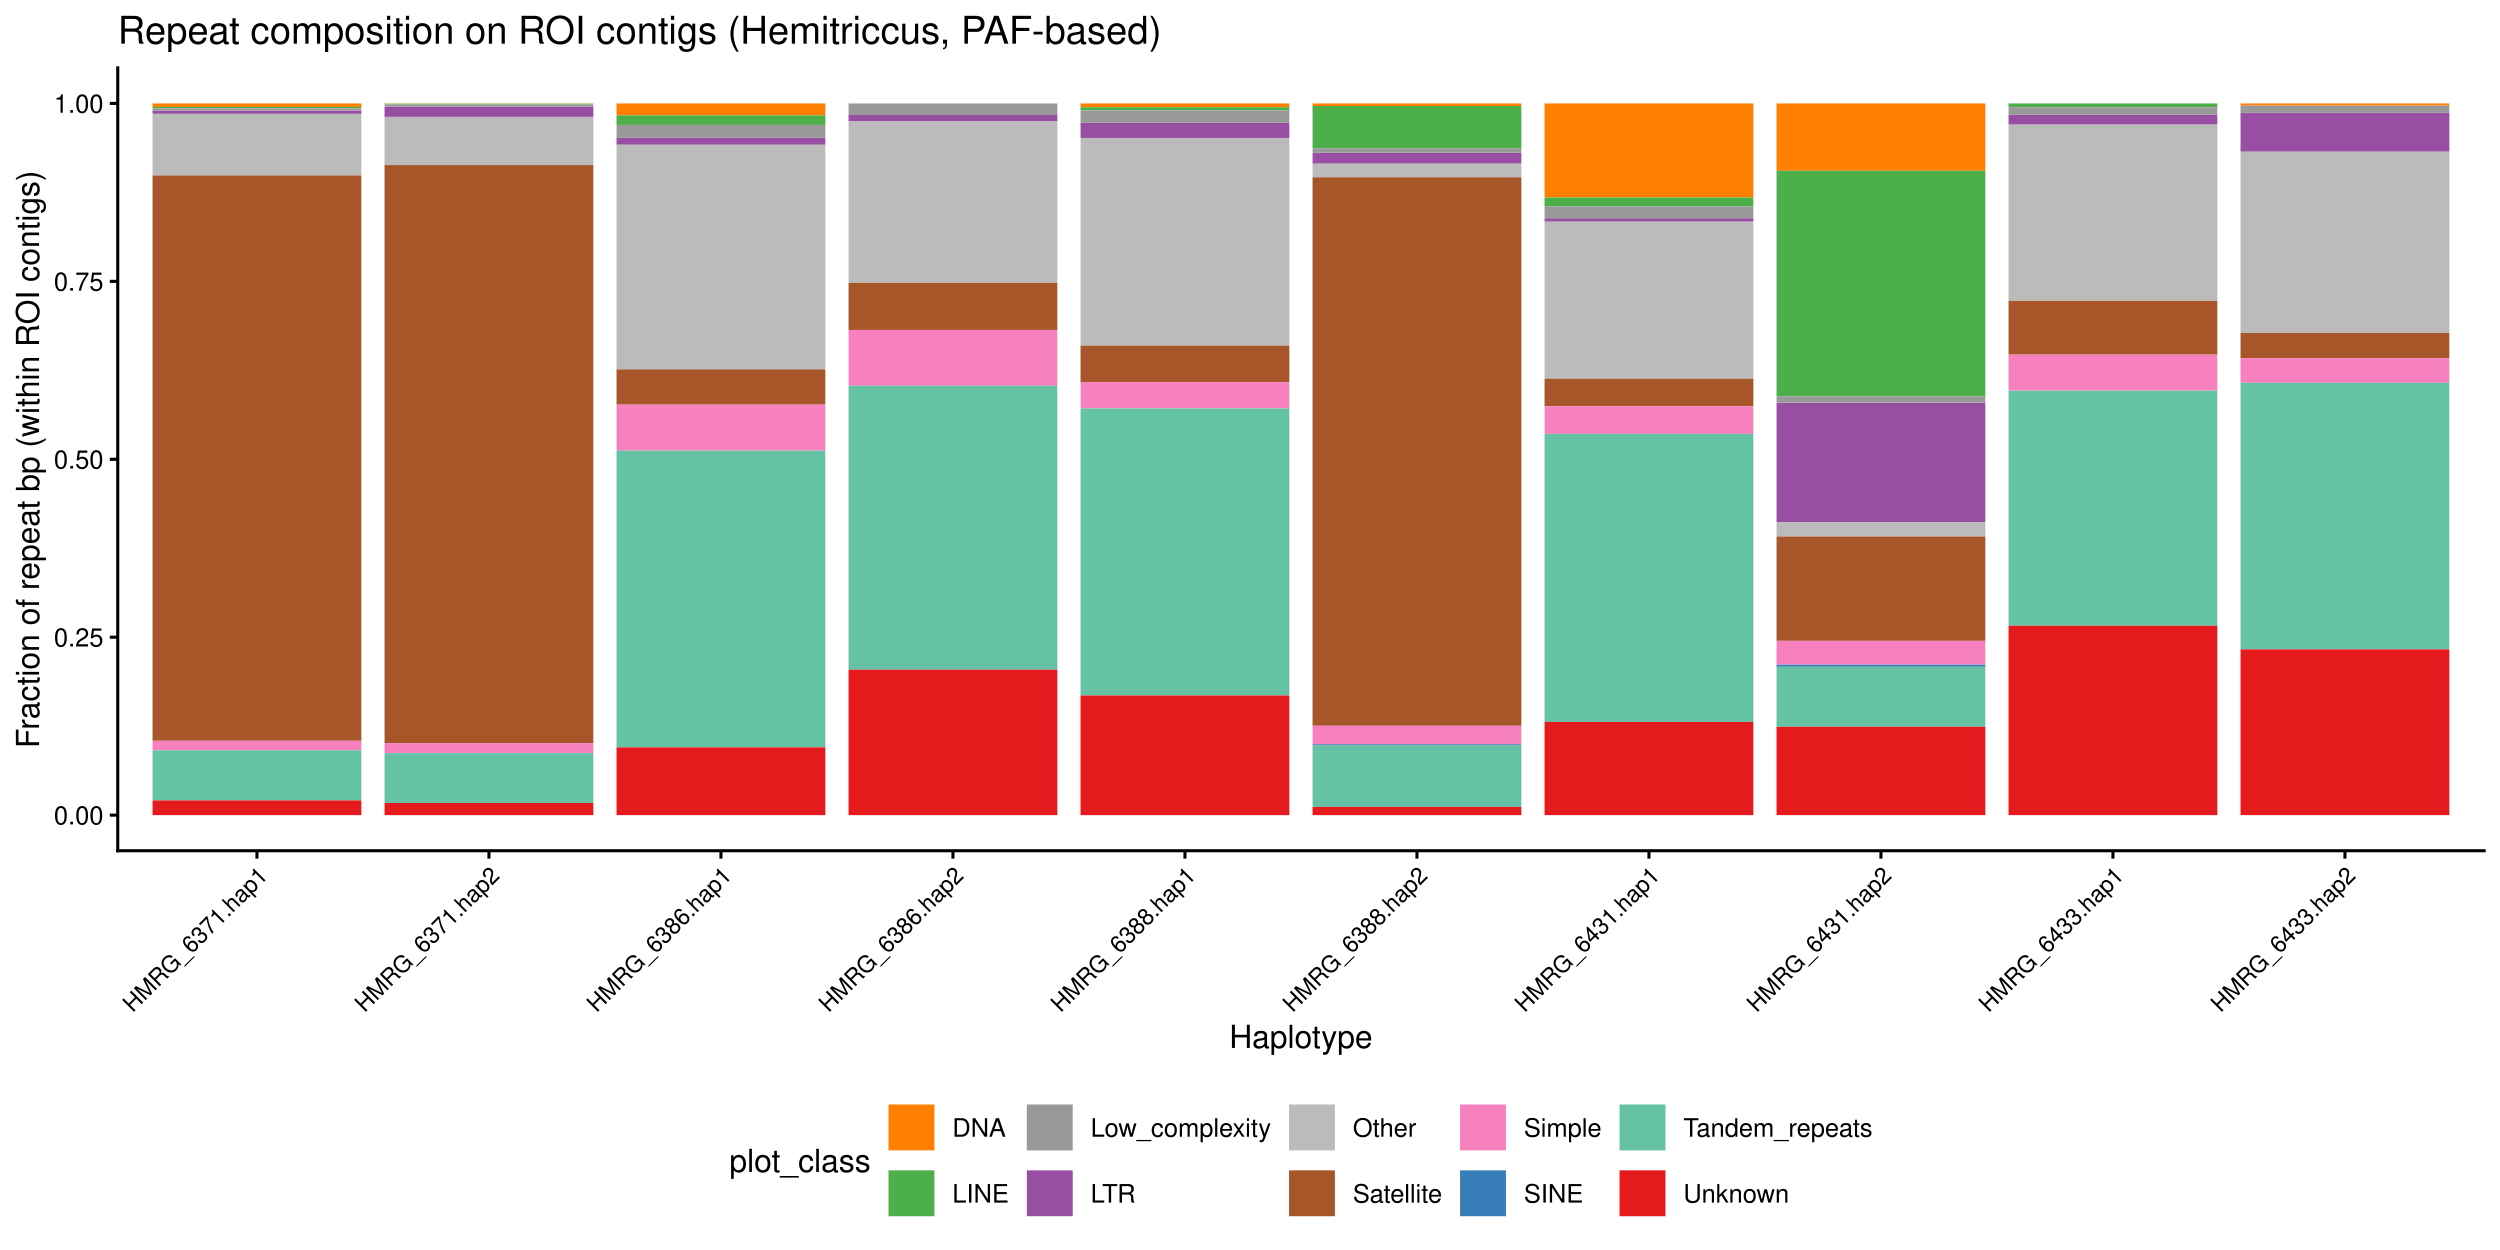
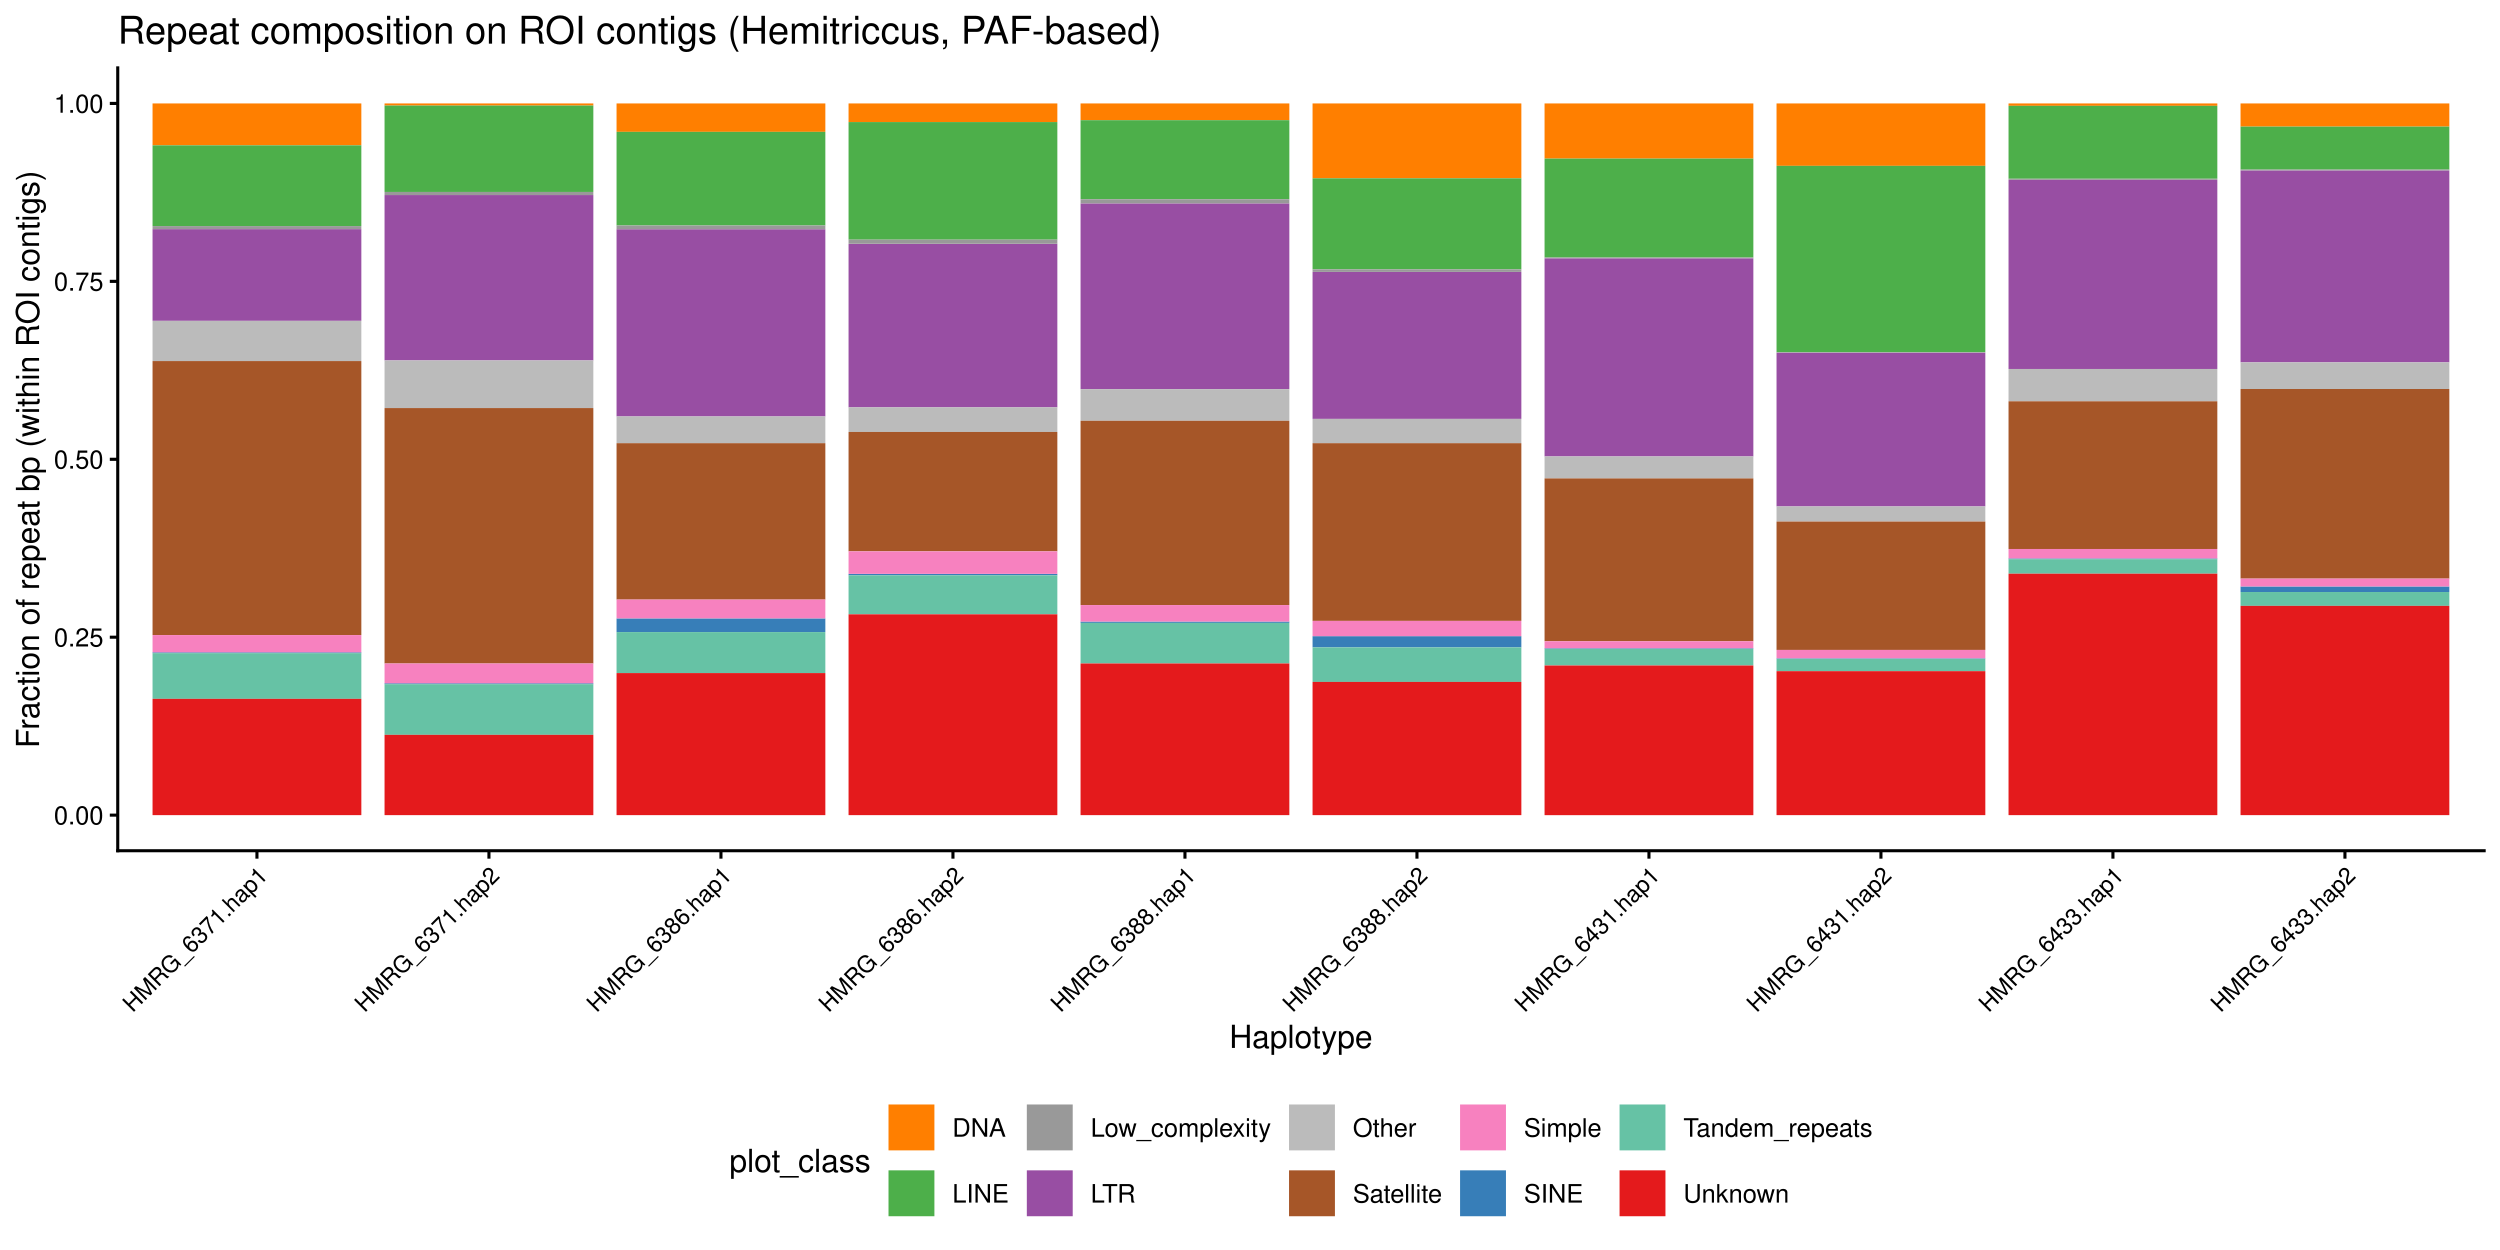
<svg xmlns="http://www.w3.org/2000/svg" width="864.00pt" height="432.00pt" viewBox="0 0 864.00 432.00">
  <g class="svglite">
    <defs>
      <style type="text/css">
    .svglite line, .svglite polyline, .svglite polygon, .svglite path, .svglite rect, .svglite circle {
      fill: none;
      stroke: #000000;
      stroke-linecap: round;
      stroke-linejoin: round;
      stroke-miterlimit: 10.00;
    }
    .svglite text {
      white-space: pre;
    }
    .svglite g.glyphgroup path {
      fill: inherit;
      stroke: none;
    }
  </style>
    </defs>
    <rect width="100%" height="100%" style="stroke: none; fill: #FFFFFF;" />
    <defs>
      <clipPath id="cpMC4wMHw4NjQuMDB8MC4wMHw0MzIuMDA=">
        <rect x="0.00" y="0.00" width="864.00" height="432.00" />
      </clipPath>
    </defs>
    <g clip-path="url(#cpMC4wMHw4NjQuMDB8MC4wMHw0MzIuMDA=)">
      <rect x="0.00" y="0.00" width="864.00" height="432.00" style="stroke-width: 1.07; stroke: #FFFFFF; fill: #FFFFFF;" />
    </g>
    <defs>
      <clipPath id="cpNDAuNjl8ODU4LjUyfDIzLjQ1fDI5NC4wMQ==">
        <rect x="40.69" y="23.45" width="817.83" height="270.56" />
      </clipPath>
    </defs>
    <g clip-path="url(#cpNDAuNjl8ODU4LjUyfDIzLjQ1fDI5NC4wMQ==)">
      <rect x="40.69" y="23.45" width="817.83" height="270.56" style="stroke-width: 1.07; stroke: none; fill: #FFFFFF;" />
-       <rect x="52.72" y="35.75" width="72.16" height="1.21" style="stroke-width: 1.07; stroke: none; stroke-linecap: butt; stroke-linejoin: miter; fill: #FF7F00;" />
-       <rect x="52.72" y="36.96" width="72.16" height="0.48" style="stroke-width: 1.07; stroke: none; stroke-linecap: butt; stroke-linejoin: miter; fill: #4DAF4A;" />
-       <rect x="52.72" y="38.21" width="72.16" height="1.14" style="stroke-width: 1.07; stroke: none; stroke-linecap: butt; stroke-linejoin: miter; fill: #984EA3;" />
-       <rect x="52.72" y="37.44" width="72.16" height="0.77" style="stroke-width: 1.07; stroke: none; stroke-linecap: butt; stroke-linejoin: miter; fill: #999999;" />
-       <rect x="52.72" y="39.35" width="72.16" height="21.29" style="stroke-width: 1.07; stroke: none; stroke-linecap: butt; stroke-linejoin: miter; fill: #BBBBBB;" />
-       <rect x="52.72" y="259.30" width="72.16" height="0.015" style="stroke-width: 1.07; stroke: none; stroke-linecap: butt; stroke-linejoin: miter; fill: #377EB8;" />
-       <rect x="52.72" y="60.64" width="72.16" height="195.38" style="stroke-width: 1.07; stroke: none; stroke-linecap: butt; stroke-linejoin: miter; fill: #A65628;" />
-       <rect x="52.72" y="256.03" width="72.16" height="3.27" style="stroke-width: 1.07; stroke: none; stroke-linecap: butt; stroke-linejoin: miter; fill: #F781BF;" />
-       <rect x="52.72" y="259.31" width="72.16" height="17.32" style="stroke-width: 1.07; stroke: none; stroke-linecap: butt; stroke-linejoin: miter; fill: #66C2A5;" />
-       <rect x="52.72" y="276.63" width="72.16" height="5.08" style="stroke-width: 1.07; stroke: none; stroke-linecap: butt; stroke-linejoin: miter; fill: #E41A1C;" />
-       <rect x="132.90" y="35.75" width="72.16" height="0.10" style="stroke-width: 1.07; stroke: none; stroke-linecap: butt; stroke-linejoin: miter; fill: #FF7F00;" />
-       <rect x="132.90" y="35.85" width="72.16" height="0.23" style="stroke-width: 1.07; stroke: none; stroke-linecap: butt; stroke-linejoin: miter; fill: #4DAF4A;" />
-       <rect x="132.90" y="36.86" width="72.16" height="3.54" style="stroke-width: 1.07; stroke: none; stroke-linecap: butt; stroke-linejoin: miter; fill: #984EA3;" />
-       <rect x="132.90" y="36.08" width="72.16" height="0.78" style="stroke-width: 1.07; stroke: none; stroke-linecap: butt; stroke-linejoin: miter; fill: #999999;" />
-       <rect x="132.90" y="40.40" width="72.16" height="16.65" style="stroke-width: 1.07; stroke: none; stroke-linecap: butt; stroke-linejoin: miter; fill: #BBBBBB;" />
-       <rect x="132.90" y="260.27" width="72.16" height="0.020" style="stroke-width: 1.07; stroke: none; stroke-linecap: butt; stroke-linejoin: miter; fill: #377EB8;" />
-       <rect x="132.90" y="57.05" width="72.16" height="199.77" style="stroke-width: 1.07; stroke: none; stroke-linecap: butt; stroke-linejoin: miter; fill: #A65628;" />
-       <rect x="132.90" y="256.81" width="72.16" height="3.45" style="stroke-width: 1.07; stroke: none; stroke-linecap: butt; stroke-linejoin: miter; fill: #F781BF;" />
-       <rect x="132.90" y="260.29" width="72.16" height="17.23" style="stroke-width: 1.07; stroke: none; stroke-linecap: butt; stroke-linejoin: miter; fill: #66C2A5;" />
-       <rect x="132.90" y="277.52" width="72.16" height="4.20" style="stroke-width: 1.07; stroke: none; stroke-linecap: butt; stroke-linejoin: miter; fill: #E41A1C;" />
-       <rect x="213.08" y="35.75" width="72.16" height="4.11" style="stroke-width: 1.07; stroke: none; stroke-linecap: butt; stroke-linejoin: miter; fill: #FF7F00;" />
-       <rect x="213.08" y="39.86" width="72.16" height="3.31" style="stroke-width: 1.07; stroke: none; stroke-linecap: butt; stroke-linejoin: miter; fill: #4DAF4A;" />
-       <rect x="213.08" y="47.64" width="72.16" height="2.40" style="stroke-width: 1.07; stroke: none; stroke-linecap: butt; stroke-linejoin: miter; fill: #984EA3;" />
-       <rect x="213.08" y="43.17" width="72.16" height="4.47" style="stroke-width: 1.07; stroke: none; stroke-linecap: butt; stroke-linejoin: miter; fill: #999999;" />
-       <rect x="213.08" y="50.03" width="72.16" height="77.62" style="stroke-width: 1.07; stroke: none; stroke-linecap: butt; stroke-linejoin: miter; fill: #BBBBBB;" />
-       <rect x="213.08" y="127.66" width="72.16" height="12.19" style="stroke-width: 1.07; stroke: none; stroke-linecap: butt; stroke-linejoin: miter; fill: #A65628;" />
-       <rect x="213.08" y="139.85" width="72.16" height="15.87" style="stroke-width: 1.07; stroke: none; stroke-linecap: butt; stroke-linejoin: miter; fill: #F781BF;" />
-       <rect x="213.08" y="155.72" width="72.16" height="102.55" style="stroke-width: 1.07; stroke: none; stroke-linecap: butt; stroke-linejoin: miter; fill: #66C2A5;" />
-       <rect x="213.08" y="258.27" width="72.16" height="23.44" style="stroke-width: 1.07; stroke: none; stroke-linecap: butt; stroke-linejoin: miter; fill: #E41A1C;" />
-       <rect x="293.26" y="39.74" width="72.16" height="2.23" style="stroke-width: 1.07; stroke: none; stroke-linecap: butt; stroke-linejoin: miter; fill: #984EA3;" />
-       <rect x="293.26" y="35.75" width="72.16" height="3.99" style="stroke-width: 1.07; stroke: none; stroke-linecap: butt; stroke-linejoin: miter; fill: #999999;" />
-       <rect x="293.26" y="41.97" width="72.16" height="55.77" style="stroke-width: 1.07; stroke: none; stroke-linecap: butt; stroke-linejoin: miter; fill: #BBBBBB;" />
-       <rect x="293.26" y="97.74" width="72.16" height="16.29" style="stroke-width: 1.07; stroke: none; stroke-linecap: butt; stroke-linejoin: miter; fill: #A65628;" />
-       <rect x="293.26" y="114.03" width="72.16" height="19.29" style="stroke-width: 1.07; stroke: none; stroke-linecap: butt; stroke-linejoin: miter; fill: #F781BF;" />
-       <rect x="293.26" y="133.32" width="72.16" height="98.11" style="stroke-width: 1.07; stroke: none; stroke-linecap: butt; stroke-linejoin: miter; fill: #66C2A5;" />
-       <rect x="293.26" y="231.43" width="72.16" height="50.29" style="stroke-width: 1.07; stroke: none; stroke-linecap: butt; stroke-linejoin: miter; fill: #E41A1C;" />
-       <rect x="373.44" y="35.75" width="72.16" height="1.32" style="stroke-width: 1.07; stroke: none; stroke-linecap: butt; stroke-linejoin: miter; fill: #FF7F00;" />
-       <rect x="373.44" y="37.07" width="72.16" height="1.11" style="stroke-width: 1.07; stroke: none; stroke-linecap: butt; stroke-linejoin: miter; fill: #4DAF4A;" />
-       <rect x="373.44" y="42.43" width="72.16" height="5.25" style="stroke-width: 1.07; stroke: none; stroke-linecap: butt; stroke-linejoin: miter; fill: #984EA3;" />
-       <rect x="373.44" y="38.18" width="72.16" height="4.25" style="stroke-width: 1.07; stroke: none; stroke-linecap: butt; stroke-linejoin: miter; fill: #999999;" />
-       <rect x="373.44" y="47.67" width="72.16" height="71.76" style="stroke-width: 1.07; stroke: none; stroke-linecap: butt; stroke-linejoin: miter; fill: #BBBBBB;" />
-       <rect x="373.44" y="119.43" width="72.16" height="12.61" style="stroke-width: 1.07; stroke: none; stroke-linecap: butt; stroke-linejoin: miter; fill: #A65628;" />
-       <rect x="373.44" y="132.04" width="72.16" height="9.10" style="stroke-width: 1.07; stroke: none; stroke-linecap: butt; stroke-linejoin: miter; fill: #F781BF;" />
-       <rect x="373.44" y="141.14" width="72.16" height="99.21" style="stroke-width: 1.07; stroke: none; stroke-linecap: butt; stroke-linejoin: miter; fill: #66C2A5;" />
-       <rect x="373.44" y="240.35" width="72.16" height="41.37" style="stroke-width: 1.07; stroke: none; stroke-linecap: butt; stroke-linejoin: miter; fill: #E41A1C;" />
-       <rect x="453.62" y="35.75" width="72.16" height="0.89" style="stroke-width: 1.07; stroke: none; stroke-linecap: butt; stroke-linejoin: miter; fill: #FF7F00;" />
-       <rect x="453.62" y="36.64" width="72.16" height="14.63" style="stroke-width: 1.07; stroke: none; stroke-linecap: butt; stroke-linejoin: miter; fill: #4DAF4A;" />
-       <rect x="453.62" y="52.80" width="72.16" height="3.78" style="stroke-width: 1.07; stroke: none; stroke-linecap: butt; stroke-linejoin: miter; fill: #984EA3;" />
-       <rect x="453.62" y="51.26" width="72.16" height="1.54" style="stroke-width: 1.07; stroke: none; stroke-linecap: butt; stroke-linejoin: miter; fill: #999999;" />
-       <rect x="453.62" y="56.58" width="72.16" height="4.68" style="stroke-width: 1.07; stroke: none; stroke-linecap: butt; stroke-linejoin: miter; fill: #BBBBBB;" />
-       <rect x="453.62" y="257.18" width="72.16" height="0.47" style="stroke-width: 1.07; stroke: none; stroke-linecap: butt; stroke-linejoin: miter; fill: #377EB8;" />
-       <rect x="453.62" y="61.27" width="72.16" height="189.56" style="stroke-width: 1.07; stroke: none; stroke-linecap: butt; stroke-linejoin: miter; fill: #A65628;" />
-       <rect x="453.62" y="250.82" width="72.16" height="6.36" style="stroke-width: 1.07; stroke: none; stroke-linecap: butt; stroke-linejoin: miter; fill: #F781BF;" />
-       <rect x="453.62" y="257.64" width="72.16" height="21.22" style="stroke-width: 1.07; stroke: none; stroke-linecap: butt; stroke-linejoin: miter; fill: #66C2A5;" />
-       <rect x="453.62" y="278.87" width="72.16" height="2.85" style="stroke-width: 1.07; stroke: none; stroke-linecap: butt; stroke-linejoin: miter; fill: #E41A1C;" />
-       <rect x="533.80" y="35.75" width="72.16" height="32.49" style="stroke-width: 1.07; stroke: none; stroke-linecap: butt; stroke-linejoin: miter; fill: #FF7F00;" />
-       <rect x="533.80" y="68.24" width="72.16" height="3.09" style="stroke-width: 1.07; stroke: none; stroke-linecap: butt; stroke-linejoin: miter; fill: #4DAF4A;" />
-       <rect x="533.80" y="75.42" width="72.16" height="1.20" style="stroke-width: 1.07; stroke: none; stroke-linecap: butt; stroke-linejoin: miter; fill: #984EA3;" />
-       <rect x="533.80" y="71.33" width="72.16" height="4.09" style="stroke-width: 1.07; stroke: none; stroke-linecap: butt; stroke-linejoin: miter; fill: #999999;" />
-       <rect x="533.80" y="76.62" width="72.16" height="54.25" style="stroke-width: 1.07; stroke: none; stroke-linecap: butt; stroke-linejoin: miter; fill: #BBBBBB;" />
-       <rect x="533.80" y="130.87" width="72.16" height="9.54" style="stroke-width: 1.07; stroke: none; stroke-linecap: butt; stroke-linejoin: miter; fill: #A65628;" />
-       <rect x="533.80" y="140.41" width="72.16" height="9.53" style="stroke-width: 1.07; stroke: none; stroke-linecap: butt; stroke-linejoin: miter; fill: #F781BF;" />
-       <rect x="533.80" y="149.94" width="72.16" height="99.56" style="stroke-width: 1.07; stroke: none; stroke-linecap: butt; stroke-linejoin: miter; fill: #66C2A5;" />
-       <rect x="533.80" y="249.50" width="72.16" height="32.21" style="stroke-width: 1.07; stroke: none; stroke-linecap: butt; stroke-linejoin: miter; fill: #E41A1C;" />
-       <rect x="613.97" y="35.75" width="72.16" height="23.26" style="stroke-width: 1.07; stroke: none; stroke-linecap: butt; stroke-linejoin: miter; fill: #FF7F00;" />
-       <rect x="613.97" y="59.01" width="72.16" height="78.01" style="stroke-width: 1.07; stroke: none; stroke-linecap: butt; stroke-linejoin: miter; fill: #4DAF4A;" />
-       <rect x="613.97" y="139.18" width="72.16" height="41.35" style="stroke-width: 1.07; stroke: none; stroke-linecap: butt; stroke-linejoin: miter; fill: #984EA3;" />
-       <rect x="613.97" y="137.02" width="72.16" height="2.15" style="stroke-width: 1.07; stroke: none; stroke-linecap: butt; stroke-linejoin: miter; fill: #999999;" />
-       <rect x="613.97" y="180.52" width="72.16" height="4.90" style="stroke-width: 1.07; stroke: none; stroke-linecap: butt; stroke-linejoin: miter; fill: #BBBBBB;" />
-       <rect x="613.97" y="229.64" width="72.16" height="0.80" style="stroke-width: 1.07; stroke: none; stroke-linecap: butt; stroke-linejoin: miter; fill: #377EB8;" />
-       <rect x="613.97" y="185.42" width="72.16" height="36.05" style="stroke-width: 1.07; stroke: none; stroke-linecap: butt; stroke-linejoin: miter; fill: #A65628;" />
-       <rect x="613.97" y="221.48" width="72.16" height="8.16" style="stroke-width: 1.07; stroke: none; stroke-linecap: butt; stroke-linejoin: miter; fill: #F781BF;" />
-       <rect x="613.97" y="230.44" width="72.16" height="20.73" style="stroke-width: 1.07; stroke: none; stroke-linecap: butt; stroke-linejoin: miter; fill: #66C2A5;" />
-       <rect x="613.97" y="251.17" width="72.16" height="30.54" style="stroke-width: 1.07; stroke: none; stroke-linecap: butt; stroke-linejoin: miter; fill: #E41A1C;" />
-       <rect x="694.15" y="35.75" width="72.16" height="1.31" style="stroke-width: 1.07; stroke: none; stroke-linecap: butt; stroke-linejoin: miter; fill: #4DAF4A;" />
-       <rect x="694.15" y="39.63" width="72.16" height="3.45" style="stroke-width: 1.07; stroke: none; stroke-linecap: butt; stroke-linejoin: miter; fill: #984EA3;" />
-       <rect x="694.15" y="37.06" width="72.16" height="2.57" style="stroke-width: 1.07; stroke: none; stroke-linecap: butt; stroke-linejoin: miter; fill: #999999;" />
-       <rect x="694.15" y="43.07" width="72.16" height="60.88" style="stroke-width: 1.07; stroke: none; stroke-linecap: butt; stroke-linejoin: miter; fill: #BBBBBB;" />
-       <rect x="694.15" y="103.95" width="72.16" height="18.62" style="stroke-width: 1.07; stroke: none; stroke-linecap: butt; stroke-linejoin: miter; fill: #A65628;" />
-       <rect x="694.15" y="122.57" width="72.16" height="12.44" style="stroke-width: 1.07; stroke: none; stroke-linecap: butt; stroke-linejoin: miter; fill: #F781BF;" />
-       <rect x="694.15" y="135.01" width="72.16" height="81.25" style="stroke-width: 1.07; stroke: none; stroke-linecap: butt; stroke-linejoin: miter; fill: #66C2A5;" />
-       <rect x="694.15" y="216.26" width="72.16" height="65.45" style="stroke-width: 1.07; stroke: none; stroke-linecap: butt; stroke-linejoin: miter; fill: #E41A1C;" />
-       <rect x="774.33" y="35.75" width="72.16" height="0.75" style="stroke-width: 1.07; stroke: none; stroke-linecap: butt; stroke-linejoin: miter; fill: #FF7F00;" />
-       <rect x="774.33" y="38.99" width="72.16" height="13.44" style="stroke-width: 1.07; stroke: none; stroke-linecap: butt; stroke-linejoin: miter; fill: #984EA3;" />
-       <rect x="774.33" y="36.49" width="72.16" height="2.50" style="stroke-width: 1.07; stroke: none; stroke-linecap: butt; stroke-linejoin: miter; fill: #999999;" />
-       <rect x="774.33" y="52.43" width="72.16" height="62.60" style="stroke-width: 1.07; stroke: none; stroke-linecap: butt; stroke-linejoin: miter; fill: #BBBBBB;" />
-       <rect x="774.33" y="115.03" width="72.16" height="8.75" style="stroke-width: 1.07; stroke: none; stroke-linecap: butt; stroke-linejoin: miter; fill: #A65628;" />
-       <rect x="774.33" y="123.78" width="72.16" height="8.52" style="stroke-width: 1.07; stroke: none; stroke-linecap: butt; stroke-linejoin: miter; fill: #F781BF;" />
-       <rect x="774.33" y="132.30" width="72.16" height="92.12" style="stroke-width: 1.07; stroke: none; stroke-linecap: butt; stroke-linejoin: miter; fill: #66C2A5;" />
-       <rect x="774.33" y="224.41" width="72.16" height="57.30" style="stroke-width: 1.07; stroke: none; stroke-linecap: butt; stroke-linejoin: miter; fill: #E41A1C;" />
+       <rect x="52.72" y="35.75" width="72.16" height="14.48" style="stroke-width: 1.07; stroke: none; stroke-linecap: butt; stroke-linejoin: miter; fill: #FF7F00;" />
+       <rect x="52.72" y="50.23" width="72.16" height="27.90" style="stroke-width: 1.07; stroke: none; stroke-linecap: butt; stroke-linejoin: miter; fill: #4DAF4A;" />
+       <rect x="52.72" y="79.19" width="72.16" height="31.69" style="stroke-width: 1.07; stroke: none; stroke-linecap: butt; stroke-linejoin: miter; fill: #984EA3;" />
+       <rect x="52.72" y="78.13" width="72.16" height="1.06" style="stroke-width: 1.07; stroke: none; stroke-linecap: butt; stroke-linejoin: miter; fill: #999999;" />
+       <rect x="52.72" y="110.89" width="72.16" height="13.91" style="stroke-width: 1.07; stroke: none; stroke-linecap: butt; stroke-linejoin: miter; fill: #BBBBBB;" />
+       <rect x="52.72" y="225.44" width="72.16" height="0.29" style="stroke-width: 1.07; stroke: none; stroke-linecap: butt; stroke-linejoin: miter; fill: #377EB8;" />
+       <rect x="52.72" y="124.79" width="72.16" height="94.69" style="stroke-width: 1.07; stroke: none; stroke-linecap: butt; stroke-linejoin: miter; fill: #A65628;" />
+       <rect x="52.72" y="219.48" width="72.16" height="5.96" style="stroke-width: 1.07; stroke: none; stroke-linecap: butt; stroke-linejoin: miter; fill: #F781BF;" />
+       <rect x="52.72" y="225.73" width="72.16" height="15.79" style="stroke-width: 1.07; stroke: none; stroke-linecap: butt; stroke-linejoin: miter; fill: #66C2A5;" />
+       <rect x="52.72" y="241.52" width="72.16" height="40.19" style="stroke-width: 1.07; stroke: none; stroke-linecap: butt; stroke-linejoin: miter; fill: #E41A1C;" />
+       <rect x="132.90" y="35.75" width="72.16" height="0.74" style="stroke-width: 1.07; stroke: none; stroke-linecap: butt; stroke-linejoin: miter; fill: #FF7F00;" />
+       <rect x="132.90" y="36.49" width="72.16" height="29.85" style="stroke-width: 1.07; stroke: none; stroke-linecap: butt; stroke-linejoin: miter; fill: #4DAF4A;" />
+       <rect x="132.90" y="67.41" width="72.16" height="57.16" style="stroke-width: 1.07; stroke: none; stroke-linecap: butt; stroke-linejoin: miter; fill: #984EA3;" />
+       <rect x="132.90" y="66.34" width="72.16" height="1.07" style="stroke-width: 1.07; stroke: none; stroke-linecap: butt; stroke-linejoin: miter; fill: #999999;" />
+       <rect x="132.90" y="124.57" width="72.16" height="16.46" style="stroke-width: 1.07; stroke: none; stroke-linecap: butt; stroke-linejoin: miter; fill: #BBBBBB;" />
+       <rect x="132.90" y="236.14" width="72.16" height="0.31" style="stroke-width: 1.07; stroke: none; stroke-linecap: butt; stroke-linejoin: miter; fill: #377EB8;" />
+       <rect x="132.90" y="141.03" width="72.16" height="88.28" style="stroke-width: 1.07; stroke: none; stroke-linecap: butt; stroke-linejoin: miter; fill: #A65628;" />
+       <rect x="132.90" y="229.31" width="72.16" height="6.83" style="stroke-width: 1.07; stroke: none; stroke-linecap: butt; stroke-linejoin: miter; fill: #F781BF;" />
+       <rect x="132.90" y="236.45" width="72.16" height="17.51" style="stroke-width: 1.07; stroke: none; stroke-linecap: butt; stroke-linejoin: miter; fill: #66C2A5;" />
+       <rect x="132.90" y="253.96" width="72.16" height="27.75" style="stroke-width: 1.07; stroke: none; stroke-linecap: butt; stroke-linejoin: miter; fill: #E41A1C;" />
+       <rect x="213.08" y="35.75" width="72.16" height="9.82" style="stroke-width: 1.07; stroke: none; stroke-linecap: butt; stroke-linejoin: miter; fill: #FF7F00;" />
+       <rect x="213.08" y="45.57" width="72.16" height="32.36" style="stroke-width: 1.07; stroke: none; stroke-linecap: butt; stroke-linejoin: miter; fill: #4DAF4A;" />
+       <rect x="213.08" y="79.22" width="72.16" height="64.71" style="stroke-width: 1.07; stroke: none; stroke-linecap: butt; stroke-linejoin: miter; fill: #984EA3;" />
+       <rect x="213.08" y="77.93" width="72.16" height="1.29" style="stroke-width: 1.07; stroke: none; stroke-linecap: butt; stroke-linejoin: miter; fill: #999999;" />
+       <rect x="213.08" y="143.93" width="72.16" height="9.24" style="stroke-width: 1.07; stroke: none; stroke-linecap: butt; stroke-linejoin: miter; fill: #BBBBBB;" />
+       <rect x="213.08" y="213.72" width="72.16" height="4.74" style="stroke-width: 1.07; stroke: none; stroke-linecap: butt; stroke-linejoin: miter; fill: #377EB8;" />
+       <rect x="213.08" y="153.17" width="72.16" height="54.05" style="stroke-width: 1.07; stroke: none; stroke-linecap: butt; stroke-linejoin: miter; fill: #A65628;" />
+       <rect x="213.08" y="207.22" width="72.16" height="6.49" style="stroke-width: 1.07; stroke: none; stroke-linecap: butt; stroke-linejoin: miter; fill: #F781BF;" />
+       <rect x="213.08" y="218.45" width="72.16" height="14.17" style="stroke-width: 1.07; stroke: none; stroke-linecap: butt; stroke-linejoin: miter; fill: #66C2A5;" />
+       <rect x="213.08" y="232.62" width="72.16" height="49.09" style="stroke-width: 1.07; stroke: none; stroke-linecap: butt; stroke-linejoin: miter; fill: #E41A1C;" />
+       <rect x="293.26" y="35.75" width="72.16" height="6.44" style="stroke-width: 1.07; stroke: none; stroke-linecap: butt; stroke-linejoin: miter; fill: #FF7F00;" />
+       <rect x="293.26" y="42.19" width="72.16" height="40.64" style="stroke-width: 1.07; stroke: none; stroke-linecap: butt; stroke-linejoin: miter; fill: #4DAF4A;" />
+       <rect x="293.26" y="84.26" width="72.16" height="56.53" style="stroke-width: 1.07; stroke: none; stroke-linecap: butt; stroke-linejoin: miter; fill: #984EA3;" />
+       <rect x="293.26" y="82.83" width="72.16" height="1.42" style="stroke-width: 1.07; stroke: none; stroke-linecap: butt; stroke-linejoin: miter; fill: #999999;" />
+       <rect x="293.26" y="140.78" width="72.16" height="8.50" style="stroke-width: 1.07; stroke: none; stroke-linecap: butt; stroke-linejoin: miter; fill: #BBBBBB;" />
+       <rect x="293.26" y="198.32" width="72.16" height="0.51" style="stroke-width: 1.07; stroke: none; stroke-linecap: butt; stroke-linejoin: miter; fill: #377EB8;" />
+       <rect x="293.26" y="149.28" width="72.16" height="41.26" style="stroke-width: 1.07; stroke: none; stroke-linecap: butt; stroke-linejoin: miter; fill: #A65628;" />
+       <rect x="293.26" y="190.54" width="72.16" height="7.78" style="stroke-width: 1.07; stroke: none; stroke-linecap: butt; stroke-linejoin: miter; fill: #F781BF;" />
+       <rect x="293.26" y="198.83" width="72.16" height="13.48" style="stroke-width: 1.07; stroke: none; stroke-linecap: butt; stroke-linejoin: miter; fill: #66C2A5;" />
+       <rect x="293.26" y="212.31" width="72.16" height="69.40" style="stroke-width: 1.07; stroke: none; stroke-linecap: butt; stroke-linejoin: miter; fill: #E41A1C;" />
+       <rect x="373.44" y="35.75" width="72.16" height="5.79" style="stroke-width: 1.07; stroke: none; stroke-linecap: butt; stroke-linejoin: miter; fill: #FF7F00;" />
+       <rect x="373.44" y="41.54" width="72.16" height="27.32" style="stroke-width: 1.07; stroke: none; stroke-linecap: butt; stroke-linejoin: miter; fill: #4DAF4A;" />
+       <rect x="373.44" y="70.28" width="72.16" height="64.22" style="stroke-width: 1.07; stroke: none; stroke-linecap: butt; stroke-linejoin: miter; fill: #984EA3;" />
+       <rect x="373.44" y="68.86" width="72.16" height="1.42" style="stroke-width: 1.07; stroke: none; stroke-linecap: butt; stroke-linejoin: miter; fill: #999999;" />
+       <rect x="373.44" y="134.49" width="72.16" height="10.93" style="stroke-width: 1.07; stroke: none; stroke-linecap: butt; stroke-linejoin: miter; fill: #BBBBBB;" />
+       <rect x="373.44" y="214.81" width="72.16" height="0.46" style="stroke-width: 1.07; stroke: none; stroke-linecap: butt; stroke-linejoin: miter; fill: #377EB8;" />
+       <rect x="373.44" y="145.42" width="72.16" height="63.69" style="stroke-width: 1.07; stroke: none; stroke-linecap: butt; stroke-linejoin: miter; fill: #A65628;" />
+       <rect x="373.44" y="209.11" width="72.16" height="5.70" style="stroke-width: 1.07; stroke: none; stroke-linecap: butt; stroke-linejoin: miter; fill: #F781BF;" />
+       <rect x="373.44" y="215.26" width="72.16" height="14.04" style="stroke-width: 1.07; stroke: none; stroke-linecap: butt; stroke-linejoin: miter; fill: #66C2A5;" />
+       <rect x="373.44" y="229.30" width="72.16" height="52.41" style="stroke-width: 1.07; stroke: none; stroke-linecap: butt; stroke-linejoin: miter; fill: #E41A1C;" />
+       <rect x="453.62" y="35.75" width="72.16" height="25.88" style="stroke-width: 1.07; stroke: none; stroke-linecap: butt; stroke-linejoin: miter; fill: #FF7F00;" />
+       <rect x="453.62" y="61.63" width="72.16" height="31.46" style="stroke-width: 1.07; stroke: none; stroke-linecap: butt; stroke-linejoin: miter; fill: #4DAF4A;" />
+       <rect x="453.62" y="93.98" width="72.16" height="50.79" style="stroke-width: 1.07; stroke: none; stroke-linecap: butt; stroke-linejoin: miter; fill: #984EA3;" />
+       <rect x="453.62" y="93.09" width="72.16" height="0.88" style="stroke-width: 1.07; stroke: none; stroke-linecap: butt; stroke-linejoin: miter; fill: #999999;" />
+       <rect x="453.62" y="144.77" width="72.16" height="8.41" style="stroke-width: 1.07; stroke: none; stroke-linecap: butt; stroke-linejoin: miter; fill: #BBBBBB;" />
+       <rect x="453.62" y="219.86" width="72.16" height="3.87" style="stroke-width: 1.07; stroke: none; stroke-linecap: butt; stroke-linejoin: miter; fill: #377EB8;" />
+       <rect x="453.62" y="153.17" width="72.16" height="61.41" style="stroke-width: 1.07; stroke: none; stroke-linecap: butt; stroke-linejoin: miter; fill: #A65628;" />
+       <rect x="453.62" y="214.58" width="72.16" height="5.28" style="stroke-width: 1.07; stroke: none; stroke-linecap: butt; stroke-linejoin: miter; fill: #F781BF;" />
+       <rect x="453.62" y="223.73" width="72.16" height="11.95" style="stroke-width: 1.07; stroke: none; stroke-linecap: butt; stroke-linejoin: miter; fill: #66C2A5;" />
+       <rect x="453.62" y="235.67" width="72.16" height="46.04" style="stroke-width: 1.07; stroke: none; stroke-linecap: butt; stroke-linejoin: miter; fill: #E41A1C;" />
+       <rect x="533.80" y="35.75" width="72.16" height="19.07" style="stroke-width: 1.07; stroke: none; stroke-linecap: butt; stroke-linejoin: miter; fill: #FF7F00;" />
+       <rect x="533.80" y="54.82" width="72.16" height="34.18" style="stroke-width: 1.07; stroke: none; stroke-linecap: butt; stroke-linejoin: miter; fill: #4DAF4A;" />
+       <rect x="533.80" y="89.27" width="72.16" height="68.48" style="stroke-width: 1.07; stroke: none; stroke-linecap: butt; stroke-linejoin: miter; fill: #984EA3;" />
+       <rect x="533.80" y="89.00" width="72.16" height="0.27" style="stroke-width: 1.07; stroke: none; stroke-linecap: butt; stroke-linejoin: miter; fill: #999999;" />
+       <rect x="533.80" y="157.75" width="72.16" height="7.59" style="stroke-width: 1.07; stroke: none; stroke-linecap: butt; stroke-linejoin: miter; fill: #BBBBBB;" />
+       <rect x="533.80" y="224.04" width="72.16" height="0.22" style="stroke-width: 1.07; stroke: none; stroke-linecap: butt; stroke-linejoin: miter; fill: #377EB8;" />
+       <rect x="533.80" y="165.34" width="72.16" height="56.27" style="stroke-width: 1.07; stroke: none; stroke-linecap: butt; stroke-linejoin: miter; fill: #A65628;" />
+       <rect x="533.80" y="221.61" width="72.16" height="2.43" style="stroke-width: 1.07; stroke: none; stroke-linecap: butt; stroke-linejoin: miter; fill: #F781BF;" />
+       <rect x="533.80" y="224.26" width="72.16" height="5.74" style="stroke-width: 1.07; stroke: none; stroke-linecap: butt; stroke-linejoin: miter; fill: #66C2A5;" />
+       <rect x="533.80" y="230.00" width="72.16" height="51.72" style="stroke-width: 1.07; stroke: none; stroke-linecap: butt; stroke-linejoin: miter; fill: #E41A1C;" />
+       <rect x="613.97" y="35.75" width="72.16" height="21.57" style="stroke-width: 1.07; stroke: none; stroke-linecap: butt; stroke-linejoin: miter; fill: #FF7F00;" />
+       <rect x="613.97" y="57.32" width="72.16" height="64.38" style="stroke-width: 1.07; stroke: none; stroke-linecap: butt; stroke-linejoin: miter; fill: #4DAF4A;" />
+       <rect x="613.97" y="121.91" width="72.16" height="53.12" style="stroke-width: 1.07; stroke: none; stroke-linecap: butt; stroke-linejoin: miter; fill: #984EA3;" />
+       <rect x="613.97" y="121.70" width="72.16" height="0.21" style="stroke-width: 1.07; stroke: none; stroke-linecap: butt; stroke-linejoin: miter; fill: #999999;" />
+       <rect x="613.97" y="175.03" width="72.16" height="5.22" style="stroke-width: 1.07; stroke: none; stroke-linecap: butt; stroke-linejoin: miter; fill: #BBBBBB;" />
+       <rect x="613.97" y="227.52" width="72.16" height="0.19" style="stroke-width: 1.07; stroke: none; stroke-linecap: butt; stroke-linejoin: miter; fill: #377EB8;" />
+       <rect x="613.97" y="180.25" width="72.16" height="44.37" style="stroke-width: 1.07; stroke: none; stroke-linecap: butt; stroke-linejoin: miter; fill: #A65628;" />
+       <rect x="613.97" y="224.61" width="72.16" height="2.91" style="stroke-width: 1.07; stroke: none; stroke-linecap: butt; stroke-linejoin: miter; fill: #F781BF;" />
+       <rect x="613.97" y="227.71" width="72.16" height="4.25" style="stroke-width: 1.07; stroke: none; stroke-linecap: butt; stroke-linejoin: miter; fill: #66C2A5;" />
+       <rect x="613.97" y="231.96" width="72.16" height="49.75" style="stroke-width: 1.07; stroke: none; stroke-linecap: butt; stroke-linejoin: miter; fill: #E41A1C;" />
+       <rect x="694.15" y="35.75" width="72.16" height="0.83" style="stroke-width: 1.07; stroke: none; stroke-linecap: butt; stroke-linejoin: miter; fill: #FF7F00;" />
+       <rect x="694.15" y="36.58" width="72.16" height="25.20" style="stroke-width: 1.07; stroke: none; stroke-linecap: butt; stroke-linejoin: miter; fill: #4DAF4A;" />
+       <rect x="694.15" y="62.16" width="72.16" height="65.36" style="stroke-width: 1.07; stroke: none; stroke-linecap: butt; stroke-linejoin: miter; fill: #984EA3;" />
+       <rect x="694.15" y="61.79" width="72.16" height="0.37" style="stroke-width: 1.07; stroke: none; stroke-linecap: butt; stroke-linejoin: miter; fill: #999999;" />
+       <rect x="694.15" y="127.52" width="72.16" height="11.17" style="stroke-width: 1.07; stroke: none; stroke-linecap: butt; stroke-linejoin: miter; fill: #BBBBBB;" />
+       <rect x="694.15" y="192.99" width="72.16" height="0.26" style="stroke-width: 1.07; stroke: none; stroke-linecap: butt; stroke-linejoin: miter; fill: #377EB8;" />
+       <rect x="694.15" y="138.69" width="72.16" height="51.04" style="stroke-width: 1.07; stroke: none; stroke-linecap: butt; stroke-linejoin: miter; fill: #A65628;" />
+       <rect x="694.15" y="189.73" width="72.16" height="3.26" style="stroke-width: 1.07; stroke: none; stroke-linecap: butt; stroke-linejoin: miter; fill: #F781BF;" />
+       <rect x="694.15" y="193.25" width="72.16" height="5.02" style="stroke-width: 1.07; stroke: none; stroke-linecap: butt; stroke-linejoin: miter; fill: #66C2A5;" />
+       <rect x="694.15" y="198.27" width="72.16" height="83.44" style="stroke-width: 1.07; stroke: none; stroke-linecap: butt; stroke-linejoin: miter; fill: #E41A1C;" />
+       <rect x="774.33" y="35.75" width="72.16" height="8.01" style="stroke-width: 1.07; stroke: none; stroke-linecap: butt; stroke-linejoin: miter; fill: #FF7F00;" />
+       <rect x="774.33" y="43.76" width="72.16" height="14.86" style="stroke-width: 1.07; stroke: none; stroke-linecap: butt; stroke-linejoin: miter; fill: #4DAF4A;" />
+       <rect x="774.33" y="58.89" width="72.16" height="66.35" style="stroke-width: 1.07; stroke: none; stroke-linecap: butt; stroke-linejoin: miter; fill: #984EA3;" />
+       <rect x="774.33" y="58.62" width="72.16" height="0.26" style="stroke-width: 1.07; stroke: none; stroke-linecap: butt; stroke-linejoin: miter; fill: #999999;" />
+       <rect x="774.33" y="125.24" width="72.16" height="9.20" style="stroke-width: 1.07; stroke: none; stroke-linecap: butt; stroke-linejoin: miter; fill: #BBBBBB;" />
+       <rect x="774.33" y="202.68" width="72.16" height="1.92" style="stroke-width: 1.07; stroke: none; stroke-linecap: butt; stroke-linejoin: miter; fill: #377EB8;" />
+       <rect x="774.33" y="134.44" width="72.16" height="65.53" style="stroke-width: 1.07; stroke: none; stroke-linecap: butt; stroke-linejoin: miter; fill: #A65628;" />
+       <rect x="774.33" y="199.97" width="72.16" height="2.71" style="stroke-width: 1.07; stroke: none; stroke-linecap: butt; stroke-linejoin: miter; fill: #F781BF;" />
+       <rect x="774.33" y="204.60" width="72.16" height="4.79" style="stroke-width: 1.07; stroke: none; stroke-linecap: butt; stroke-linejoin: miter; fill: #66C2A5;" />
+       <rect x="774.33" y="209.39" width="72.16" height="72.32" style="stroke-width: 1.07; stroke: none; stroke-linecap: butt; stroke-linejoin: miter; fill: #E41A1C;" />
    </g>
    <g clip-path="url(#cpMC4wMHw4NjQuMDB8MC4wMHw0MzIuMDA=)">
      <polyline points="40.69,294.01 40.69,23.45 " style="stroke-width: 1.07; stroke-linecap: square;" />
      <text x="35.76" y="284.92" text-anchor="end" style="font-size: 8.80px; font-family: &quot;Nimbus Sans&quot;;" textLength="17.12px" lengthAdjust="spacingAndGlyphs">0.00</text>
      <text x="35.76" y="223.43" text-anchor="end" style="font-size: 8.80px; font-family: &quot;Nimbus Sans&quot;;" textLength="17.12px" lengthAdjust="spacingAndGlyphs">0.25</text>
      <text x="35.76" y="161.94" text-anchor="end" style="font-size: 8.80px; font-family: &quot;Nimbus Sans&quot;;" textLength="17.12px" lengthAdjust="spacingAndGlyphs">0.50</text>
      <text x="35.76" y="100.45" text-anchor="end" style="font-size: 8.80px; font-family: &quot;Nimbus Sans&quot;;" textLength="17.12px" lengthAdjust="spacingAndGlyphs">0.75</text>
      <text x="35.76" y="38.96" text-anchor="end" style="font-size: 8.80px; font-family: &quot;Nimbus Sans&quot;;" textLength="17.12px" lengthAdjust="spacingAndGlyphs">1.00</text>
      <polyline points="37.95,281.71 40.69,281.71 " style="stroke-width: 1.07; stroke-linecap: butt;" />
      <polyline points="37.95,220.22 40.69,220.22 " style="stroke-width: 1.07; stroke-linecap: butt;" />
      <polyline points="37.95,158.73 40.69,158.73 " style="stroke-width: 1.07; stroke-linecap: butt;" />
      <polyline points="37.95,97.24 40.69,97.24 " style="stroke-width: 1.07; stroke-linecap: butt;" />
      <polyline points="37.95,35.75 40.69,35.75 " style="stroke-width: 1.07; stroke-linecap: butt;" />
      <polyline points="40.69,294.01 858.52,294.01 " style="stroke-width: 1.07; stroke-linecap: square;" />
      <polyline points="88.80,296.75 88.80,294.01 " style="stroke-width: 1.07; stroke-linecap: butt;" />
      <polyline points="168.98,296.75 168.98,294.01 " style="stroke-width: 1.07; stroke-linecap: butt;" />
      <polyline points="249.16,296.75 249.16,294.01 " style="stroke-width: 1.07; stroke-linecap: butt;" />
      <polyline points="329.34,296.75 329.34,294.01 " style="stroke-width: 1.07; stroke-linecap: butt;" />
      <polyline points="409.52,296.75 409.52,294.01 " style="stroke-width: 1.07; stroke-linecap: butt;" />
      <polyline points="489.70,296.75 489.70,294.01 " style="stroke-width: 1.07; stroke-linecap: butt;" />
      <polyline points="569.88,296.75 569.88,294.01 " style="stroke-width: 1.07; stroke-linecap: butt;" />
      <polyline points="650.05,296.75 650.05,294.01 " style="stroke-width: 1.07; stroke-linecap: butt;" />
      <polyline points="730.23,296.75 730.23,294.01 " style="stroke-width: 1.07; stroke-linecap: butt;" />
      <polyline points="810.41,296.75 810.41,294.01 " style="stroke-width: 1.07; stroke-linecap: butt;" />
      <text transform="translate(92.93,303.07) rotate(-45)" text-anchor="end" style="font-size: 8.00px; font-family: &quot;Nimbus Sans&quot;;" textLength="66.61px" lengthAdjust="spacingAndGlyphs">HMRG_6371.hap1</text>
      <text transform="translate(173.10,303.07) rotate(-45)" text-anchor="end" style="font-size: 8.00px; font-family: &quot;Nimbus Sans&quot;;" textLength="66.61px" lengthAdjust="spacingAndGlyphs">HMRG_6371.hap2</text>
      <text transform="translate(253.28,303.07) rotate(-45)" text-anchor="end" style="font-size: 8.00px; font-family: &quot;Nimbus Sans&quot;;" textLength="66.61px" lengthAdjust="spacingAndGlyphs">HMRG_6386.hap1</text>
      <text transform="translate(333.46,303.07) rotate(-45)" text-anchor="end" style="font-size: 8.00px; font-family: &quot;Nimbus Sans&quot;;" textLength="66.61px" lengthAdjust="spacingAndGlyphs">HMRG_6386.hap2</text>
      <text transform="translate(413.64,303.07) rotate(-45)" text-anchor="end" style="font-size: 8.00px; font-family: &quot;Nimbus Sans&quot;;" textLength="66.61px" lengthAdjust="spacingAndGlyphs">HMRG_6388.hap1</text>
      <text transform="translate(493.82,303.07) rotate(-45)" text-anchor="end" style="font-size: 8.00px; font-family: &quot;Nimbus Sans&quot;;" textLength="66.61px" lengthAdjust="spacingAndGlyphs">HMRG_6388.hap2</text>
      <text transform="translate(574.00,303.07) rotate(-45)" text-anchor="end" style="font-size: 8.00px; font-family: &quot;Nimbus Sans&quot;;" textLength="66.61px" lengthAdjust="spacingAndGlyphs">HMRG_6431.hap1</text>
      <text transform="translate(654.18,303.07) rotate(-45)" text-anchor="end" style="font-size: 8.00px; font-family: &quot;Nimbus Sans&quot;;" textLength="66.61px" lengthAdjust="spacingAndGlyphs">HMRG_6431.hap2</text>
      <text transform="translate(734.36,303.07) rotate(-45)" text-anchor="end" style="font-size: 8.00px; font-family: &quot;Nimbus Sans&quot;;" textLength="66.61px" lengthAdjust="spacingAndGlyphs">HMRG_6433.hap1</text>
      <text transform="translate(814.54,303.07) rotate(-45)" text-anchor="end" style="font-size: 8.00px; font-family: &quot;Nimbus Sans&quot;;" textLength="66.61px" lengthAdjust="spacingAndGlyphs">HMRG_6433.hap2</text>
      <text x="449.61" y="362.17" text-anchor="middle" style="font-size: 11.00px; font-family: &quot;Nimbus Sans&quot;;" textLength="49.48px" lengthAdjust="spacingAndGlyphs">Haplotype</text>
      <text transform="translate(13.50,158.73) rotate(-90)" text-anchor="middle" style="font-size: 11.00px; font-family: &quot;Nimbus Sans&quot;;" textLength="199.47px" lengthAdjust="spacingAndGlyphs">Fraction of repeat bp (within ROI contigs)</text>
      <rect x="246.59" y="375.52" width="406.03" height="51.00" style="stroke-width: 1.07; stroke: none; fill: #FFFFFF;" />
      <text x="252.07" y="405.03" style="font-size: 11.00px; font-family: &quot;Nimbus Sans&quot;;" textLength="48.81px" lengthAdjust="spacingAndGlyphs">plot_class</text>
      <rect x="306.36" y="381.00" width="17.28" height="17.28" style="stroke-width: 1.07; stroke: none; fill: #FFFFFF;" />
      <rect x="307.07" y="381.71" width="15.86" height="15.86" style="stroke-width: 1.07; stroke: none; stroke-linecap: butt; stroke-linejoin: miter; fill: #FF7F00;" />
      <rect x="306.36" y="403.76" width="17.28" height="17.28" style="stroke-width: 1.07; stroke: none; fill: #FFFFFF;" />
      <rect x="307.07" y="404.47" width="15.86" height="15.86" style="stroke-width: 1.07; stroke: none; stroke-linecap: butt; stroke-linejoin: miter; fill: #4DAF4A;" />
      <rect x="354.17" y="381.00" width="17.28" height="17.28" style="stroke-width: 1.07; stroke: none; fill: #FFFFFF;" />
      <rect x="354.87" y="381.71" width="15.86" height="15.86" style="stroke-width: 1.07; stroke: none; stroke-linecap: butt; stroke-linejoin: miter; fill: #999999;" />
      <rect x="354.17" y="403.76" width="17.28" height="17.28" style="stroke-width: 1.07; stroke: none; fill: #FFFFFF;" />
      <rect x="354.87" y="404.47" width="15.86" height="15.86" style="stroke-width: 1.07; stroke: none; stroke-linecap: butt; stroke-linejoin: miter; fill: #984EA3;" />
      <rect x="444.78" y="381.00" width="17.28" height="17.28" style="stroke-width: 1.07; stroke: none; fill: #FFFFFF;" />
      <rect x="445.49" y="381.71" width="15.86" height="15.86" style="stroke-width: 1.07; stroke: none; stroke-linecap: butt; stroke-linejoin: miter; fill: #BBBBBB;" />
      <rect x="444.78" y="403.76" width="17.28" height="17.28" style="stroke-width: 1.07; stroke: none; fill: #FFFFFF;" />
      <rect x="445.49" y="404.47" width="15.86" height="15.86" style="stroke-width: 1.07; stroke: none; stroke-linecap: butt; stroke-linejoin: miter; fill: #A65628;" />
      <rect x="503.89" y="381.00" width="17.28" height="17.28" style="stroke-width: 1.07; stroke: none; fill: #FFFFFF;" />
      <rect x="504.60" y="381.71" width="15.86" height="15.86" style="stroke-width: 1.07; stroke: none; stroke-linecap: butt; stroke-linejoin: miter; fill: #F781BF;" />
      <rect x="503.89" y="403.76" width="17.28" height="17.28" style="stroke-width: 1.07; stroke: none; fill: #FFFFFF;" />
      <rect x="504.60" y="404.47" width="15.86" height="15.86" style="stroke-width: 1.07; stroke: none; stroke-linecap: butt; stroke-linejoin: miter; fill: #377EB8;" />
      <rect x="559.01" y="381.00" width="17.28" height="17.28" style="stroke-width: 1.07; stroke: none; fill: #FFFFFF;" />
      <rect x="559.72" y="381.71" width="15.86" height="15.86" style="stroke-width: 1.07; stroke: none; stroke-linecap: butt; stroke-linejoin: miter; fill: #66C2A5;" />
      <rect x="559.01" y="403.76" width="17.28" height="17.28" style="stroke-width: 1.07; stroke: none; fill: #FFFFFF;" />
      <rect x="559.72" y="404.47" width="15.86" height="15.86" style="stroke-width: 1.07; stroke: none; stroke-linecap: butt; stroke-linejoin: miter; fill: #E41A1C;" />
      <text x="329.12" y="392.85" style="font-size: 8.80px; font-family: &quot;Nimbus Sans&quot;;" textLength="18.47px" lengthAdjust="spacingAndGlyphs">DNA</text>
      <text x="329.12" y="415.61" style="font-size: 8.80px; font-family: &quot;Nimbus Sans&quot;;" textLength="19.56px" lengthAdjust="spacingAndGlyphs">LINE</text>
      <text x="376.93" y="392.85" style="font-size: 8.80px; font-family: &quot;Nimbus Sans&quot;;" textLength="62.38px" lengthAdjust="spacingAndGlyphs">Low_complexity</text>
      <text x="376.93" y="415.61" style="font-size: 8.80px; font-family: &quot;Nimbus Sans&quot;;" textLength="15.52px" lengthAdjust="spacingAndGlyphs">LTR</text>
      <text x="467.54" y="392.85" style="font-size: 8.80px; font-family: &quot;Nimbus Sans&quot;;" textLength="21.95px" lengthAdjust="spacingAndGlyphs">Other</text>
      <text x="467.54" y="415.61" style="font-size: 8.80px; font-family: &quot;Nimbus Sans&quot;;" textLength="30.88px" lengthAdjust="spacingAndGlyphs">Satellite</text>
      <text x="526.65" y="392.85" style="font-size: 8.80px; font-family: &quot;Nimbus Sans&quot;;" textLength="26.88px" lengthAdjust="spacingAndGlyphs">Simple</text>
      <text x="526.65" y="415.61" style="font-size: 8.80px; font-family: &quot;Nimbus Sans&quot;;" textLength="20.55px" lengthAdjust="spacingAndGlyphs">SINE</text>
      <text x="581.77" y="392.85" style="font-size: 8.80px; font-family: &quot;Nimbus Sans&quot;;" textLength="65.38px" lengthAdjust="spacingAndGlyphs">Tandem_repeats</text>
      <text x="581.77" y="415.61" style="font-size: 8.80px; font-family: &quot;Nimbus Sans&quot;;" textLength="36.55px" lengthAdjust="spacingAndGlyphs">Unknown</text>
      <text x="40.69" y="15.09" style="font-size: 13.20px; font-family: &quot;Nimbus Sans&quot;;" textLength="360.41px" lengthAdjust="spacingAndGlyphs">Repeat composition on ROI contigs (Hemitriccus, PAF-based)</text>
    </g>
  </g>
</svg>
